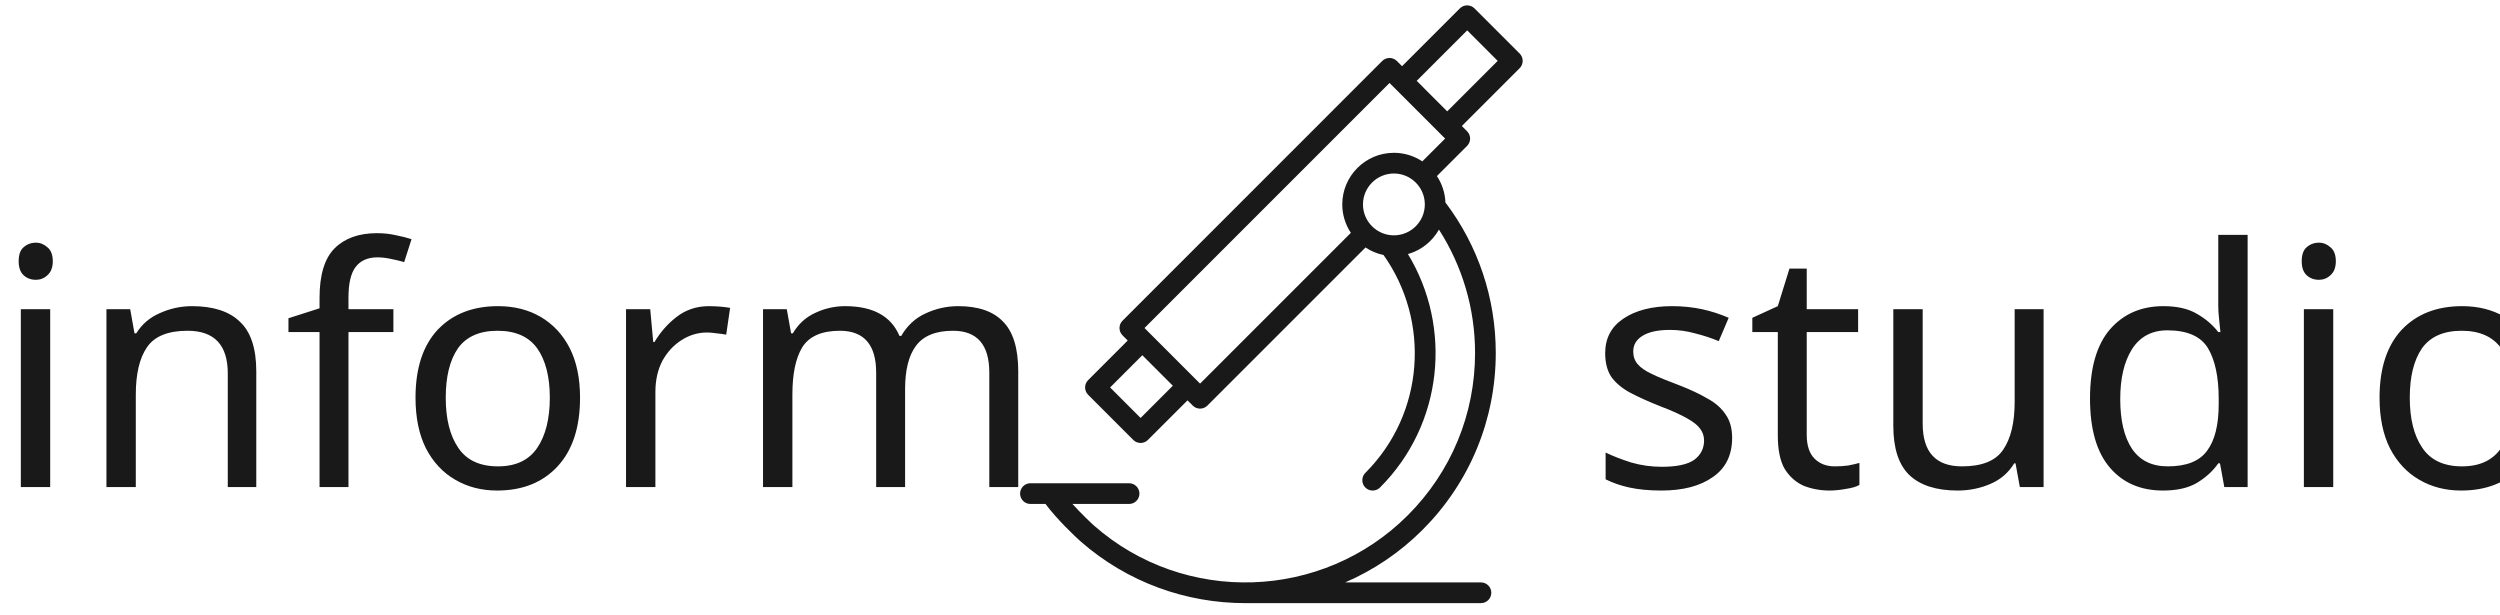
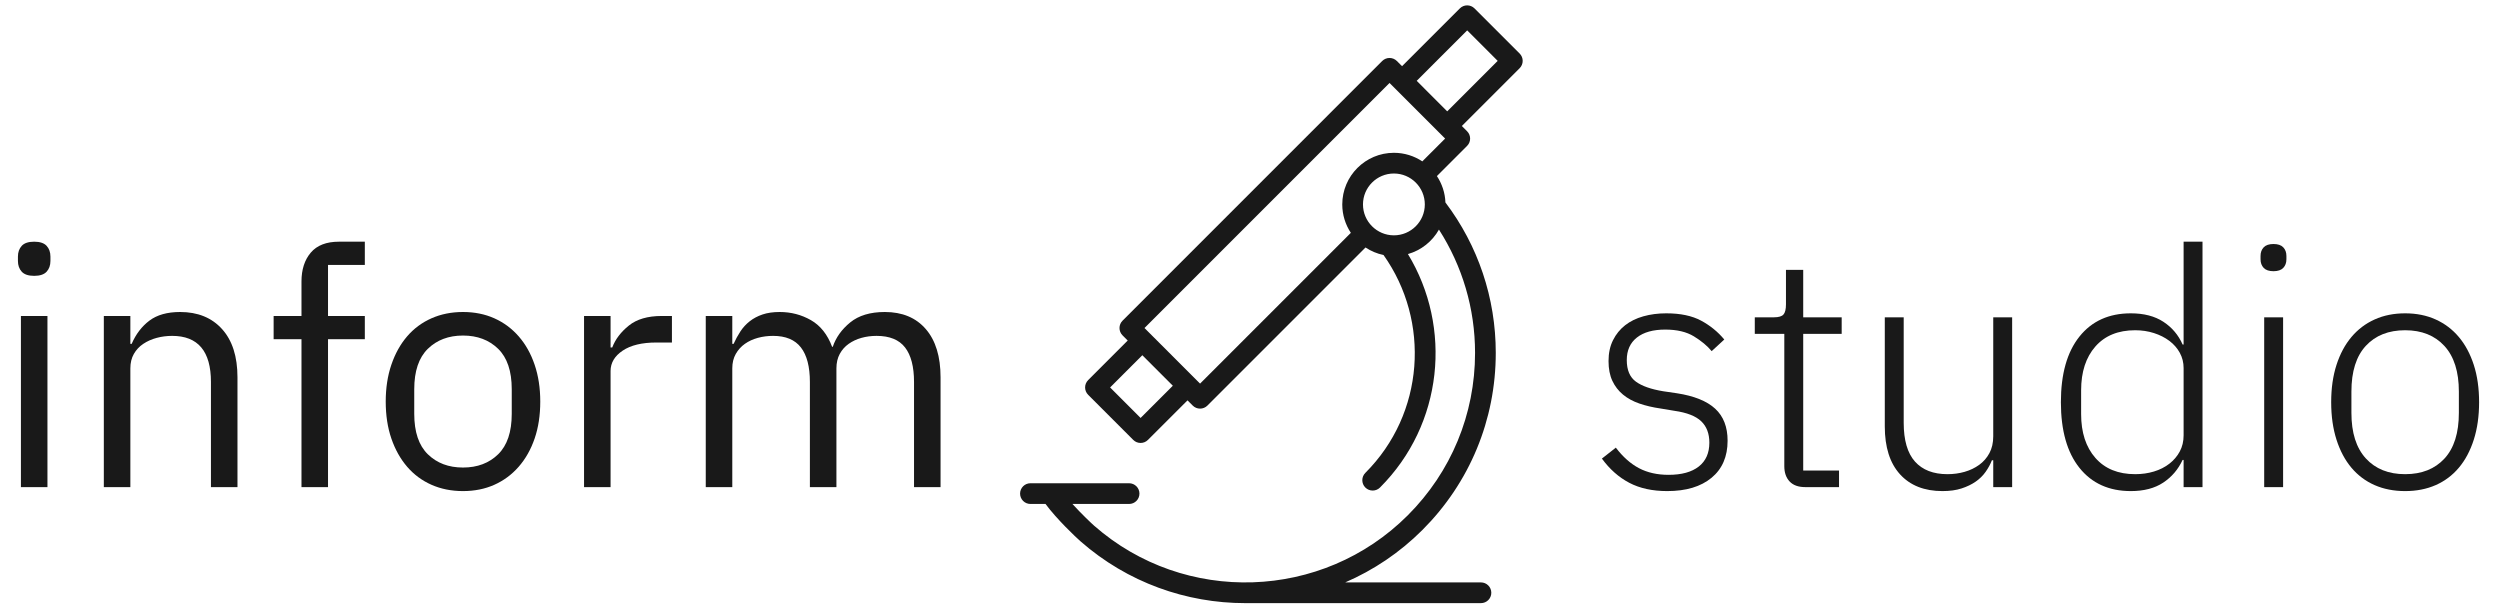
<svg xmlns="http://www.w3.org/2000/svg" width="100%" height="100%" viewBox="0 0 362 89" version="1.1" xml:space="preserve" style="fill-rule:evenodd;clip-rule:evenodd;stroke-linejoin:round;stroke-miterlimit:1.414;">
  <g id="Artboard1" transform="matrix(1.0033,0,0,1.01677,-450.564,-55.6954)">
    <rect x="449.082" y="54.777" width="360.376" height="86.556" style="fill:none;" />
    <g transform="matrix(1,0,0,1,-2.2972,0)">
      <g transform="matrix(0.996711,0,0,0.98351,585.035,48.9297)">
        <path d="M86.389,14.76C86.389,14.362 86.231,13.98 85.95,13.698L79.41,7.161C78.824,6.576 77.875,6.576 77.289,7.162L68.921,15.529L68.169,14.777C67.887,14.496 67.506,14.338 67.107,14.338C66.71,14.338 66.328,14.496 66.046,14.777L28.445,52.382C27.859,52.967 27.859,53.917 28.445,54.503L29.196,55.254L23.465,60.987C22.88,61.573 22.88,62.522 23.465,63.108L30,69.646C30.293,69.939 30.677,70.085 31.061,70.085C31.445,70.085 31.829,69.939 32.122,69.647L37.855,63.917L38.612,64.675C38.894,64.956 39.275,65.114 39.673,65.114C40.071,65.114 40.452,64.956 40.734,64.675L63.629,41.78C64.41,42.297 65.29,42.676 66.238,42.87C73.04,52.454 72.188,65.837 63.605,74.418C63.019,75.003 63.019,75.953 63.605,76.539C63.898,76.832 64.283,76.978 64.666,76.978C65.051,76.978 65.434,76.832 65.727,76.539C74.885,67.384 76.22,53.341 69.771,42.734C71.694,42.19 73.305,40.898 74.263,39.189C77.651,44.477 79.491,50.616 79.491,57.047C79.491,65.929 76.033,74.279 69.753,80.559C57.403,92.913 37.455,93.577 24.338,82.07C23.994,81.768 22.534,80.397 21.193,78.919L29.395,78.919C30.224,78.919 30.895,78.247 30.895,77.419C30.895,76.591 30.224,75.919 29.395,75.919L15.111,75.919C14.282,75.919 13.611,76.591 13.611,77.419C13.611,78.247 14.282,78.919 15.111,78.919L17.294,78.919C18.933,81.136 21.691,83.739 22.358,84.325C29.185,90.313 37.706,93.278 46.215,93.278L80.345,93.278C81.173,93.278 81.845,92.606 81.845,91.778C81.845,90.95 81.173,90.278 80.345,90.278L60.687,90.278C64.759,88.516 68.569,85.987 71.874,82.68C78.721,75.834 82.49,66.73 82.49,57.047C82.49,49.078 79.924,41.508 75.201,35.26C75.148,33.852 74.697,32.545 73.968,31.44L78.338,27.071C78.924,26.485 78.924,25.536 78.338,24.95L77.579,24.19L85.949,15.821C86.23,15.539 86.389,15.157 86.389,14.76ZM31.062,66.464L26.647,62.048L31.312,57.381L35.729,61.799L31.062,66.464ZM67.74,40.021C65.271,40.021 63.263,38.013 63.263,35.546C63.263,33.077 65.271,31.069 67.74,31.069C70.208,31.069 72.217,33.077 72.217,35.546C72.217,38.014 70.208,40.021 67.74,40.021ZM71.854,29.312C70.674,28.529 69.26,28.071 67.741,28.071C63.618,28.071 60.264,31.425 60.264,35.548C60.264,37.068 60.725,38.48 61.506,39.66L39.673,61.492L31.626,53.442L67.107,17.959L75.156,26.01L71.854,29.312ZM75.458,22.068L71.042,17.65L78.35,10.343L82.768,14.759L75.458,22.068Z" style="fill-opacity:0.9;fill-rule:nonzero;" />
      </g>
      <g transform="matrix(3.98865,0,0,3.93582,-211.579,-6.52255)">
-         <text x="165.948px" y="33.2px" style="font-family:'IBMPlexSans', 'IBM Plex Sans', sans-serif;font-size:12px;fill-opacity:0.9;">inform</text>
+         <path d="M167.448,25.556C167.24,25.556 167.09,25.506 166.998,25.406C166.906,25.306 166.86,25.176 166.86,25.016L166.86,24.86C166.86,24.7 166.906,24.57 166.998,24.47C167.09,24.37 167.24,24.32 167.448,24.32C167.656,24.32 167.806,24.37 167.898,24.47C167.99,24.57 168.036,24.7 168.036,24.86L168.036,25.016C168.036,25.176 167.99,25.306 167.898,25.406C167.806,25.506 167.656,25.556 167.448,25.556ZM166.968,27.008L167.928,27.008L167.928,33.2L166.968,33.2L166.968,27.008Z" style="fill-opacity:0.9;fill-rule:nonzero;" />
+         <path d="M169.968,33.2L169.968,27.008L170.928,27.008L170.928,28.016L170.976,28.016C171.128,27.664 171.342,27.384 171.618,27.176C171.894,26.968 172.264,26.864 172.728,26.864C173.368,26.864 173.874,27.07 174.246,27.482C174.618,27.894 174.804,28.476 174.804,29.228L174.804,33.2L173.844,33.2L173.844,29.396C173.844,28.284 173.376,27.728 172.44,27.728C172.248,27.728 172.062,27.752 171.882,27.8C171.702,27.848 171.54,27.92 171.396,28.016C171.252,28.112 171.138,28.234 171.054,28.382C170.97,28.53 170.928,28.704 170.928,28.904L170.928,33.2L169.968,33.2Z" style="fill-opacity:0.9;fill-rule:nonzero;" />
+         <path d="M177.12,27.848L176.112,27.848L176.112,27.008L177.12,27.008L177.12,25.76C177.12,25.328 177.232,24.98 177.456,24.716C177.68,24.452 178.02,24.32 178.476,24.32L179.412,24.32L179.412,25.16L178.08,25.16L178.08,27.008L179.412,27.008L179.412,27.848L178.08,27.848L178.08,33.2L177.12,33.2L177.12,27.848Z" style="fill-opacity:0.9;fill-rule:nonzero;" />
+         <path d="M182.964,33.344C182.548,33.344 182.168,33.268 181.824,33.116C181.48,32.964 181.186,32.746 180.942,32.462C180.698,32.178 180.508,31.838 180.372,31.442C180.236,31.046 180.168,30.6 180.168,30.104C180.168,29.616 180.236,29.172 180.372,28.772C180.508,28.372 180.698,28.03 180.942,27.746C181.186,27.462 181.48,27.244 181.824,27.092C182.168,26.94 182.548,26.864 182.964,26.864C183.38,26.864 183.758,26.94 184.098,27.092C184.438,27.244 184.732,27.462 184.98,27.746C185.228,28.03 185.42,28.372 185.556,28.772C185.692,29.172 185.76,29.616 185.76,30.104C185.76,30.6 185.692,31.046 185.556,31.442C185.42,31.838 185.228,32.178 184.98,32.462C184.732,32.746 184.438,32.964 184.098,33.116C183.758,33.268 183.38,33.344 182.964,33.344ZM182.964,32.492C183.484,32.492 183.908,32.332 184.236,32.012C184.564,31.692 184.728,31.204 184.728,30.548L184.728,29.66C184.728,29.004 184.564,28.516 184.236,28.196C183.908,27.876 183.484,27.716 182.964,27.716C182.444,27.716 182.02,27.876 181.692,28.196C181.364,28.516 181.2,29.004 181.2,29.66L181.2,30.548C181.2,31.204 181.364,31.692 181.692,32.012C182.02,32.332 182.444,32.492 182.964,32.492Z" style="fill-opacity:0.9;fill-rule:nonzero;" />
+         <path d="M187.344,33.2L187.344,27.008L188.304,27.008L188.304,28.148L188.364,28.148C188.476,27.852 188.676,27.588 188.964,27.356C189.252,27.124 189.648,27.008 190.152,27.008L190.524,27.008L190.524,27.968L189.96,27.968C189.44,27.968 189.034,28.066 188.742,28.262C188.45,28.458 188.304,28.704 188.304,29L188.304,33.2L187.344,33.2Z" style="fill-opacity:0.9;fill-rule:nonzero;" />
+         <path d="M191.748,33.2L191.748,27.008L192.708,27.008L192.708,28.016L192.756,28.016C192.828,27.856 192.91,27.706 193.002,27.566C193.094,27.426 193.206,27.304 193.338,27.2C193.47,27.096 193.624,27.014 193.8,26.954C193.976,26.894 194.184,26.864 194.424,26.864C194.832,26.864 195.208,26.962 195.552,27.158C195.896,27.354 196.152,27.676 196.32,28.124L196.344,28.124C196.456,27.788 196.666,27.494 196.974,27.242C197.282,26.99 197.7,26.864 198.228,26.864C198.86,26.864 199.354,27.07 199.71,27.482C200.066,27.894 200.244,28.476 200.244,29.228L200.244,33.2L199.284,33.2L199.284,29.396C199.284,28.844 199.176,28.428 198.96,28.148C198.744,27.868 198.4,27.728 197.928,27.728C197.736,27.728 197.554,27.752 197.382,27.8C197.21,27.848 197.056,27.92 196.92,28.016C196.784,28.112 196.676,28.234 196.596,28.382C196.516,28.53 196.476,28.704 196.476,28.904L196.476,33.2L195.516,33.2L195.516,29.396C195.516,28.844 195.408,28.428 195.192,28.148C194.976,27.868 194.64,27.728 194.184,27.728C193.992,27.728 193.808,27.752 193.632,27.8C193.456,27.848 193.3,27.92 193.164,28.016C193.028,28.112 192.918,28.234 192.834,28.382C192.75,28.53 192.708,28.704 192.708,28.904L192.708,33.2L191.748,33.2Z" style="fill-opacity:0.9;fill-rule:nonzero;" />
      </g>
      <g transform="matrix(3.98865,0,0,3.93582,18.7011,-6.52255)">
-         <text x="165.948px" y="33.2px" style="font-family:'IBMPlexSans-Light', 'IBM Plex Sans Light', sans-serif;font-weight:300;font-size:12px;fill-opacity:0.9;">studio</text>
+         <path d="M168.804,33.344C168.268,33.344 167.81,33.244 167.43,33.044C167.05,32.844 166.72,32.552 166.44,32.168L166.944,31.772C167.2,32.108 167.48,32.356 167.784,32.516C168.088,32.676 168.444,32.756 168.852,32.756C169.324,32.756 169.688,32.656 169.944,32.456C170.2,32.256 170.328,31.968 170.328,31.592C170.328,31.264 170.23,31.006 170.034,30.818C169.838,30.63 169.516,30.504 169.068,30.44L168.564,30.356C168.284,30.316 168.028,30.256 167.796,30.176C167.564,30.096 167.366,29.988 167.202,29.852C167.038,29.716 166.91,29.55 166.818,29.354C166.726,29.158 166.68,28.92 166.68,28.64C166.68,28.352 166.734,28.1 166.842,27.884C166.95,27.668 167.096,27.488 167.28,27.344C167.464,27.2 167.684,27.092 167.94,27.02C168.196,26.948 168.472,26.912 168.768,26.912C169.28,26.912 169.7,27 170.028,27.176C170.356,27.352 170.636,27.58 170.868,27.86L170.412,28.28C170.252,28.088 170.038,27.91 169.77,27.746C169.502,27.582 169.156,27.5 168.732,27.5C168.292,27.5 167.95,27.596 167.706,27.788C167.462,27.98 167.34,28.252 167.34,28.604C167.34,28.964 167.45,29.224 167.67,29.384C167.89,29.544 168.22,29.66 168.66,29.732L169.152,29.804C169.776,29.9 170.238,30.086 170.538,30.362C170.838,30.638 170.988,31.024 170.988,31.52C170.988,32.096 170.794,32.544 170.406,32.864C170.018,33.184 169.484,33.344 168.804,33.344Z" style="fill-opacity:0.9;fill-rule:nonzero;" />
+         <path d="M173.796,33.2C173.548,33.2 173.36,33.132 173.232,32.996C173.104,32.86 173.04,32.676 173.04,32.444L173.04,27.656L171.972,27.656L171.972,27.056L172.668,27.056C172.836,27.056 172.95,27.022 173.01,26.954C173.07,26.886 173.1,26.764 173.1,26.588L173.1,25.34L173.724,25.34L173.724,27.056L175.116,27.056L175.116,27.656L173.724,27.656L173.724,32.6L175.02,32.6L175.02,33.2L173.796,33.2Z" style="fill-opacity:0.9;fill-rule:nonzero;" />
+         <path d="M180.6,32.228L180.552,32.228C180.496,32.372 180.42,32.512 180.324,32.648C180.228,32.784 180.108,32.902 179.964,33.002C179.82,33.102 179.65,33.184 179.454,33.248C179.258,33.312 179.028,33.344 178.764,33.344C178.108,33.344 177.596,33.142 177.228,32.738C176.86,32.334 176.676,31.756 176.676,31.004L176.676,27.056L177.36,27.056L177.36,30.872C177.36,31.504 177.496,31.972 177.768,32.276C178.04,32.58 178.432,32.732 178.944,32.732C179.16,32.732 179.366,32.704 179.562,32.648C179.758,32.592 179.934,32.508 180.09,32.396C180.246,32.284 180.37,32.142 180.462,31.97C180.554,31.798 180.6,31.596 180.6,31.364L180.6,27.056L181.284,27.056L181.284,33.2L180.6,33.2L180.6,32.228Z" style="fill-opacity:0.9;fill-rule:nonzero;" />
+         <path d="M187.488,32.216L187.452,32.216C187.292,32.56 187.058,32.834 186.75,33.038C186.442,33.242 186.052,33.344 185.58,33.344C184.788,33.344 184.168,33.064 183.72,32.504C183.272,31.944 183.048,31.152 183.048,30.128C183.048,29.104 183.272,28.312 183.72,27.752C184.168,27.192 184.788,26.912 185.58,26.912C186.052,26.912 186.444,27.014 186.756,27.218C187.068,27.422 187.3,27.696 187.452,28.04L187.488,28.04L187.488,24.32L188.172,24.32L188.172,33.2L187.488,33.2L187.488,32.216ZM185.736,32.732C185.976,32.732 186.202,32.7 186.414,32.636C186.626,32.572 186.812,32.478 186.972,32.354C187.132,32.23 187.258,32.082 187.35,31.91C187.442,31.738 187.488,31.544 187.488,31.328L187.488,28.892C187.488,28.692 187.442,28.508 187.35,28.34C187.258,28.172 187.132,28.028 186.972,27.908C186.812,27.788 186.626,27.694 186.414,27.626C186.202,27.558 185.976,27.524 185.736,27.524C185.12,27.524 184.64,27.72 184.296,28.112C183.952,28.504 183.78,29.032 183.78,29.696L183.78,30.56C183.78,31.224 183.952,31.752 184.296,32.144C184.64,32.536 185.12,32.732 185.736,32.732Z" style="fill-opacity:0.9;fill-rule:nonzero;" />
+         <path d="M190.74,25.388C190.58,25.388 190.462,25.348 190.386,25.268C190.31,25.188 190.272,25.084 190.272,24.956L190.272,24.836C190.272,24.708 190.31,24.604 190.386,24.524C190.462,24.444 190.58,24.404 190.74,24.404C190.9,24.404 191.018,24.444 191.094,24.524C191.17,24.604 191.208,24.708 191.208,24.836L191.208,24.956C191.208,25.084 191.17,25.188 191.094,25.268C191.018,25.348 190.9,25.388 190.74,25.388ZM190.404,27.056L191.088,27.056L191.088,33.2L190.404,33.2L190.404,27.056Z" style="fill-opacity:0.9;fill-rule:nonzero;" />
+         <path d="M195.504,33.344C195.096,33.344 194.728,33.272 194.4,33.128C194.072,32.984 193.792,32.774 193.56,32.498C193.328,32.222 193.148,31.884 193.02,31.484C192.892,31.084 192.828,30.632 192.828,30.128C192.828,29.624 192.892,29.174 193.02,28.778C193.148,28.382 193.328,28.046 193.56,27.77C193.792,27.494 194.072,27.282 194.4,27.134C194.728,26.986 195.096,26.912 195.504,26.912C195.912,26.912 196.28,26.986 196.608,27.134C196.936,27.282 197.216,27.494 197.448,27.77C197.68,28.046 197.86,28.382 197.988,28.778C198.116,29.174 198.18,29.624 198.18,30.128C198.18,30.632 198.116,31.084 197.988,31.484C197.86,31.884 197.68,32.222 197.448,32.498C197.216,32.774 196.936,32.984 196.608,33.128C196.28,33.272 195.912,33.344 195.504,33.344ZM195.504,32.732C196.104,32.732 196.578,32.544 196.926,32.168C197.274,31.792 197.448,31.24 197.448,30.512L197.448,29.744C197.448,29.024 197.274,28.474 196.926,28.094C196.578,27.714 196.104,27.524 195.504,27.524C194.904,27.524 194.43,27.712 194.082,28.088C193.734,28.464 193.56,29.016 193.56,29.744L193.56,30.512C193.56,31.232 193.734,31.782 194.082,32.162C194.43,32.542 194.904,32.732 195.504,32.732Z" style="fill-opacity:0.9;fill-rule:nonzero;" />
      </g>
    </g>
  </g>
</svg>
